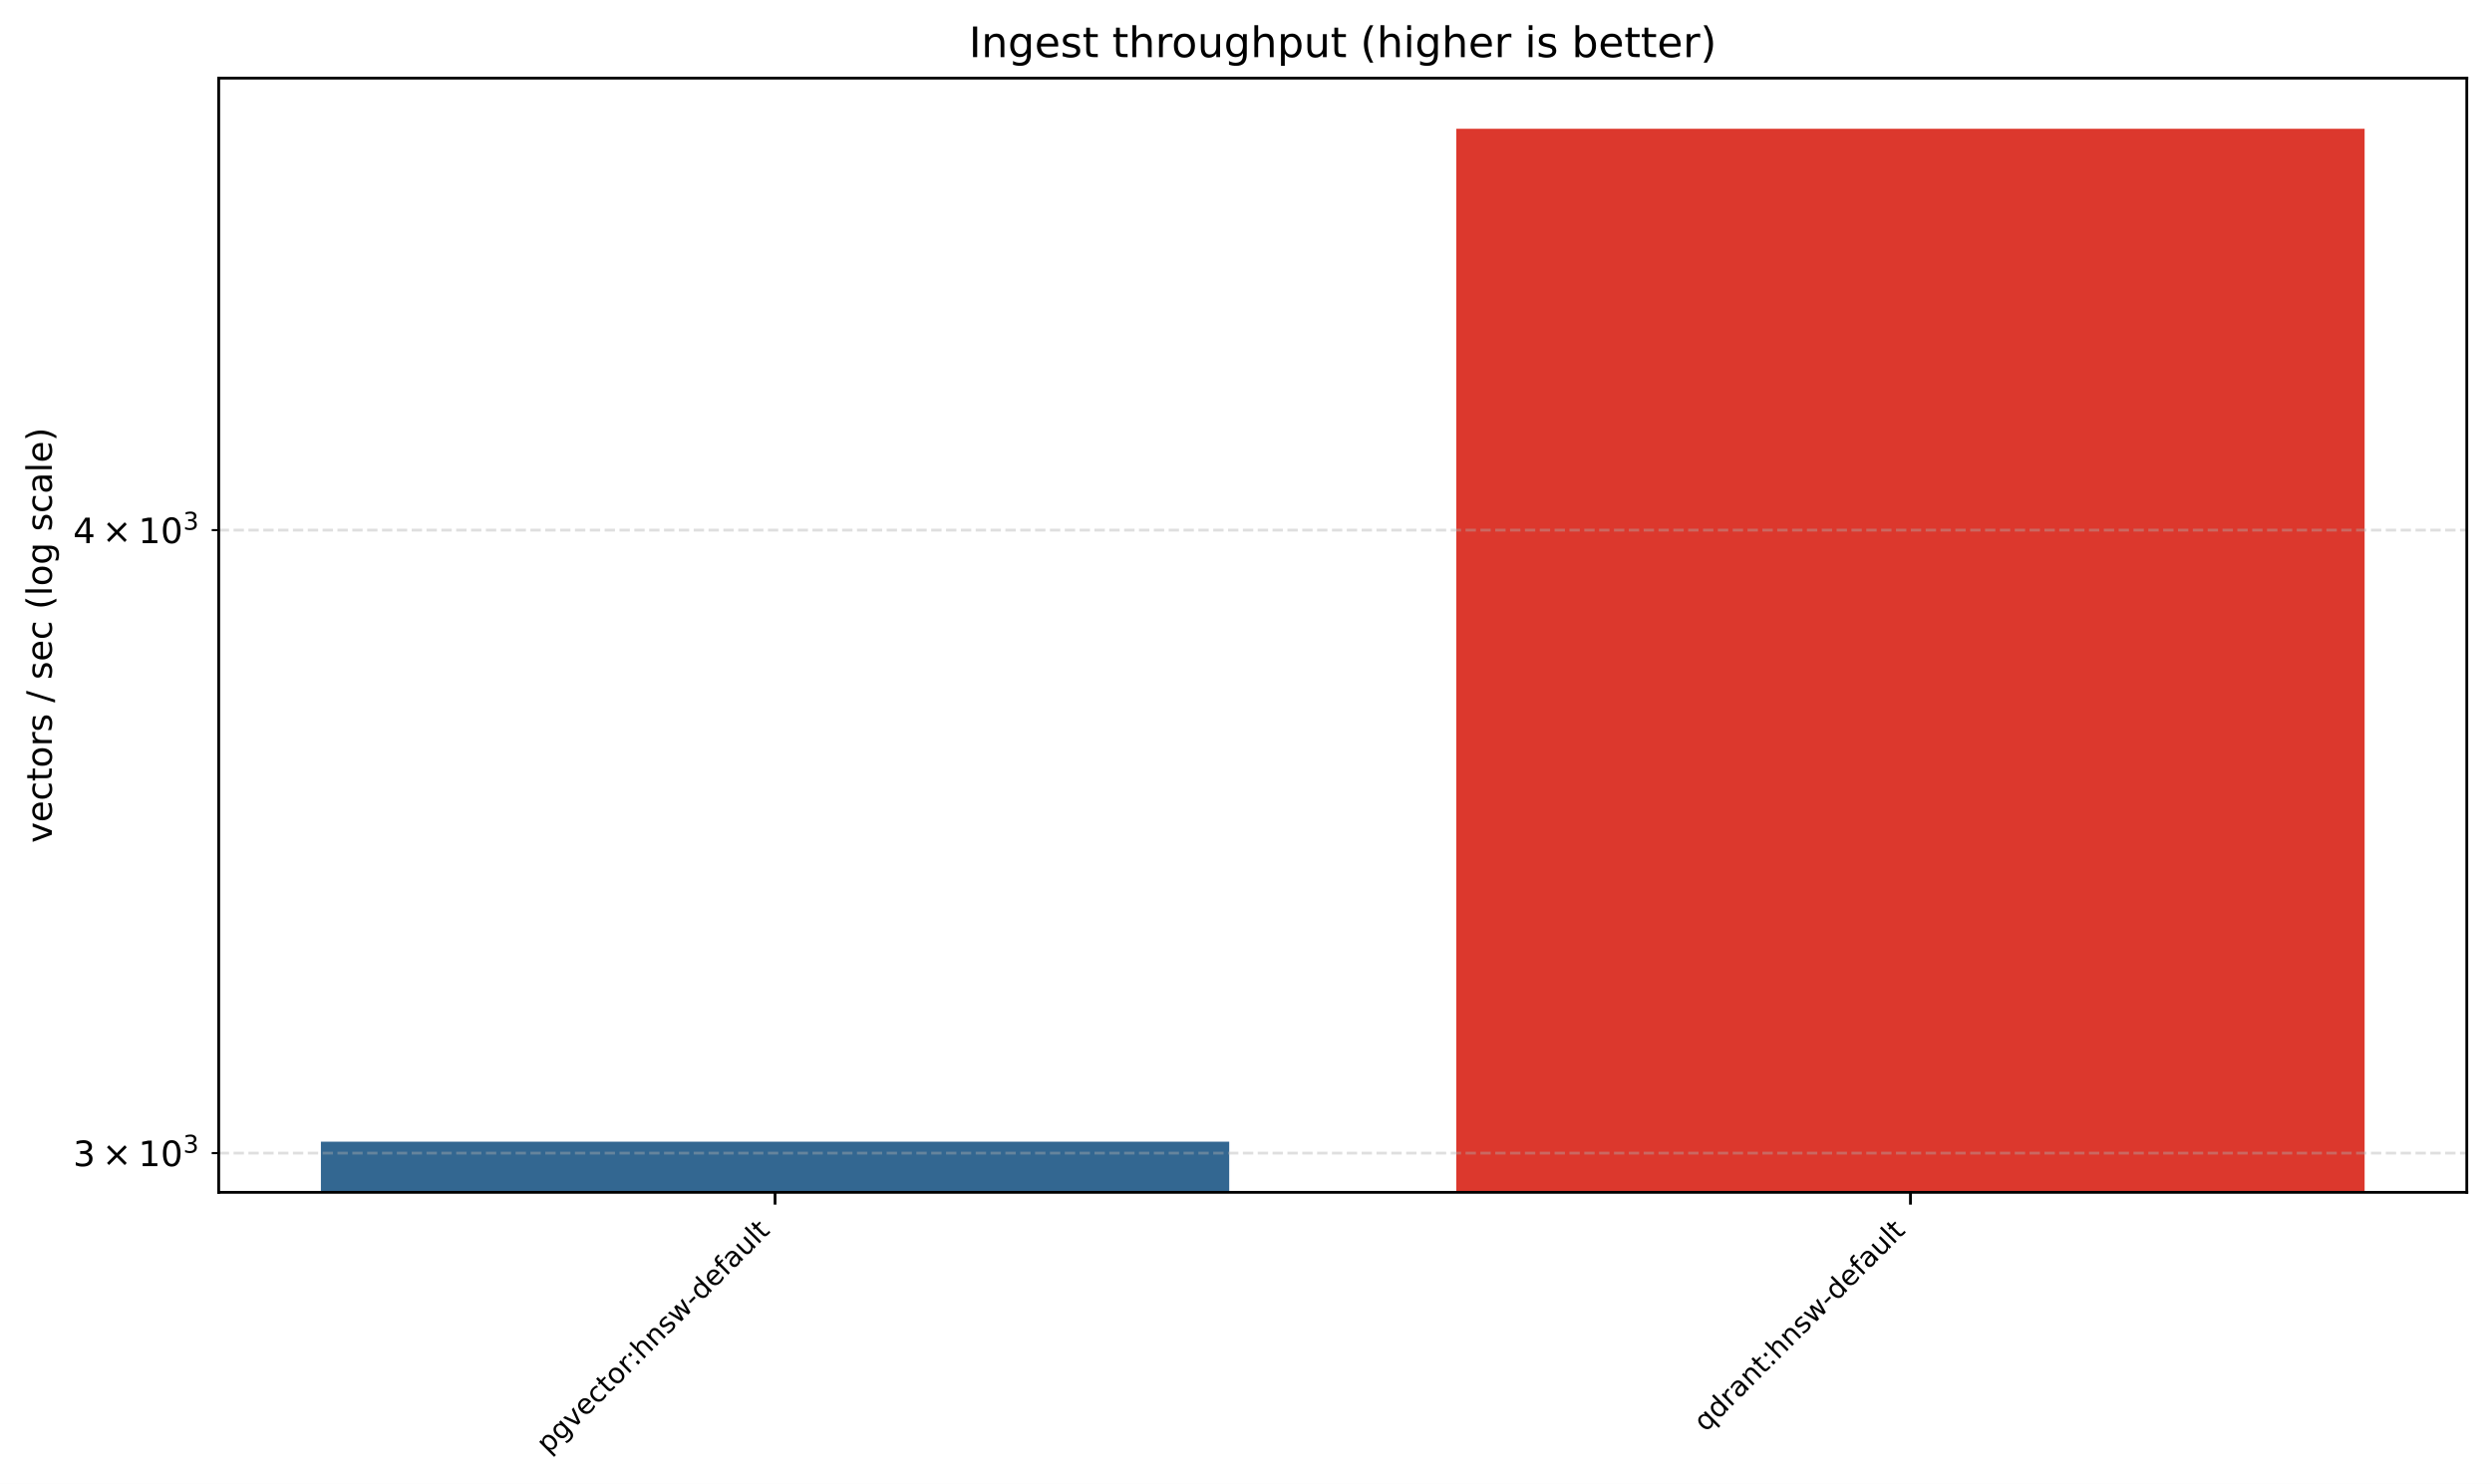
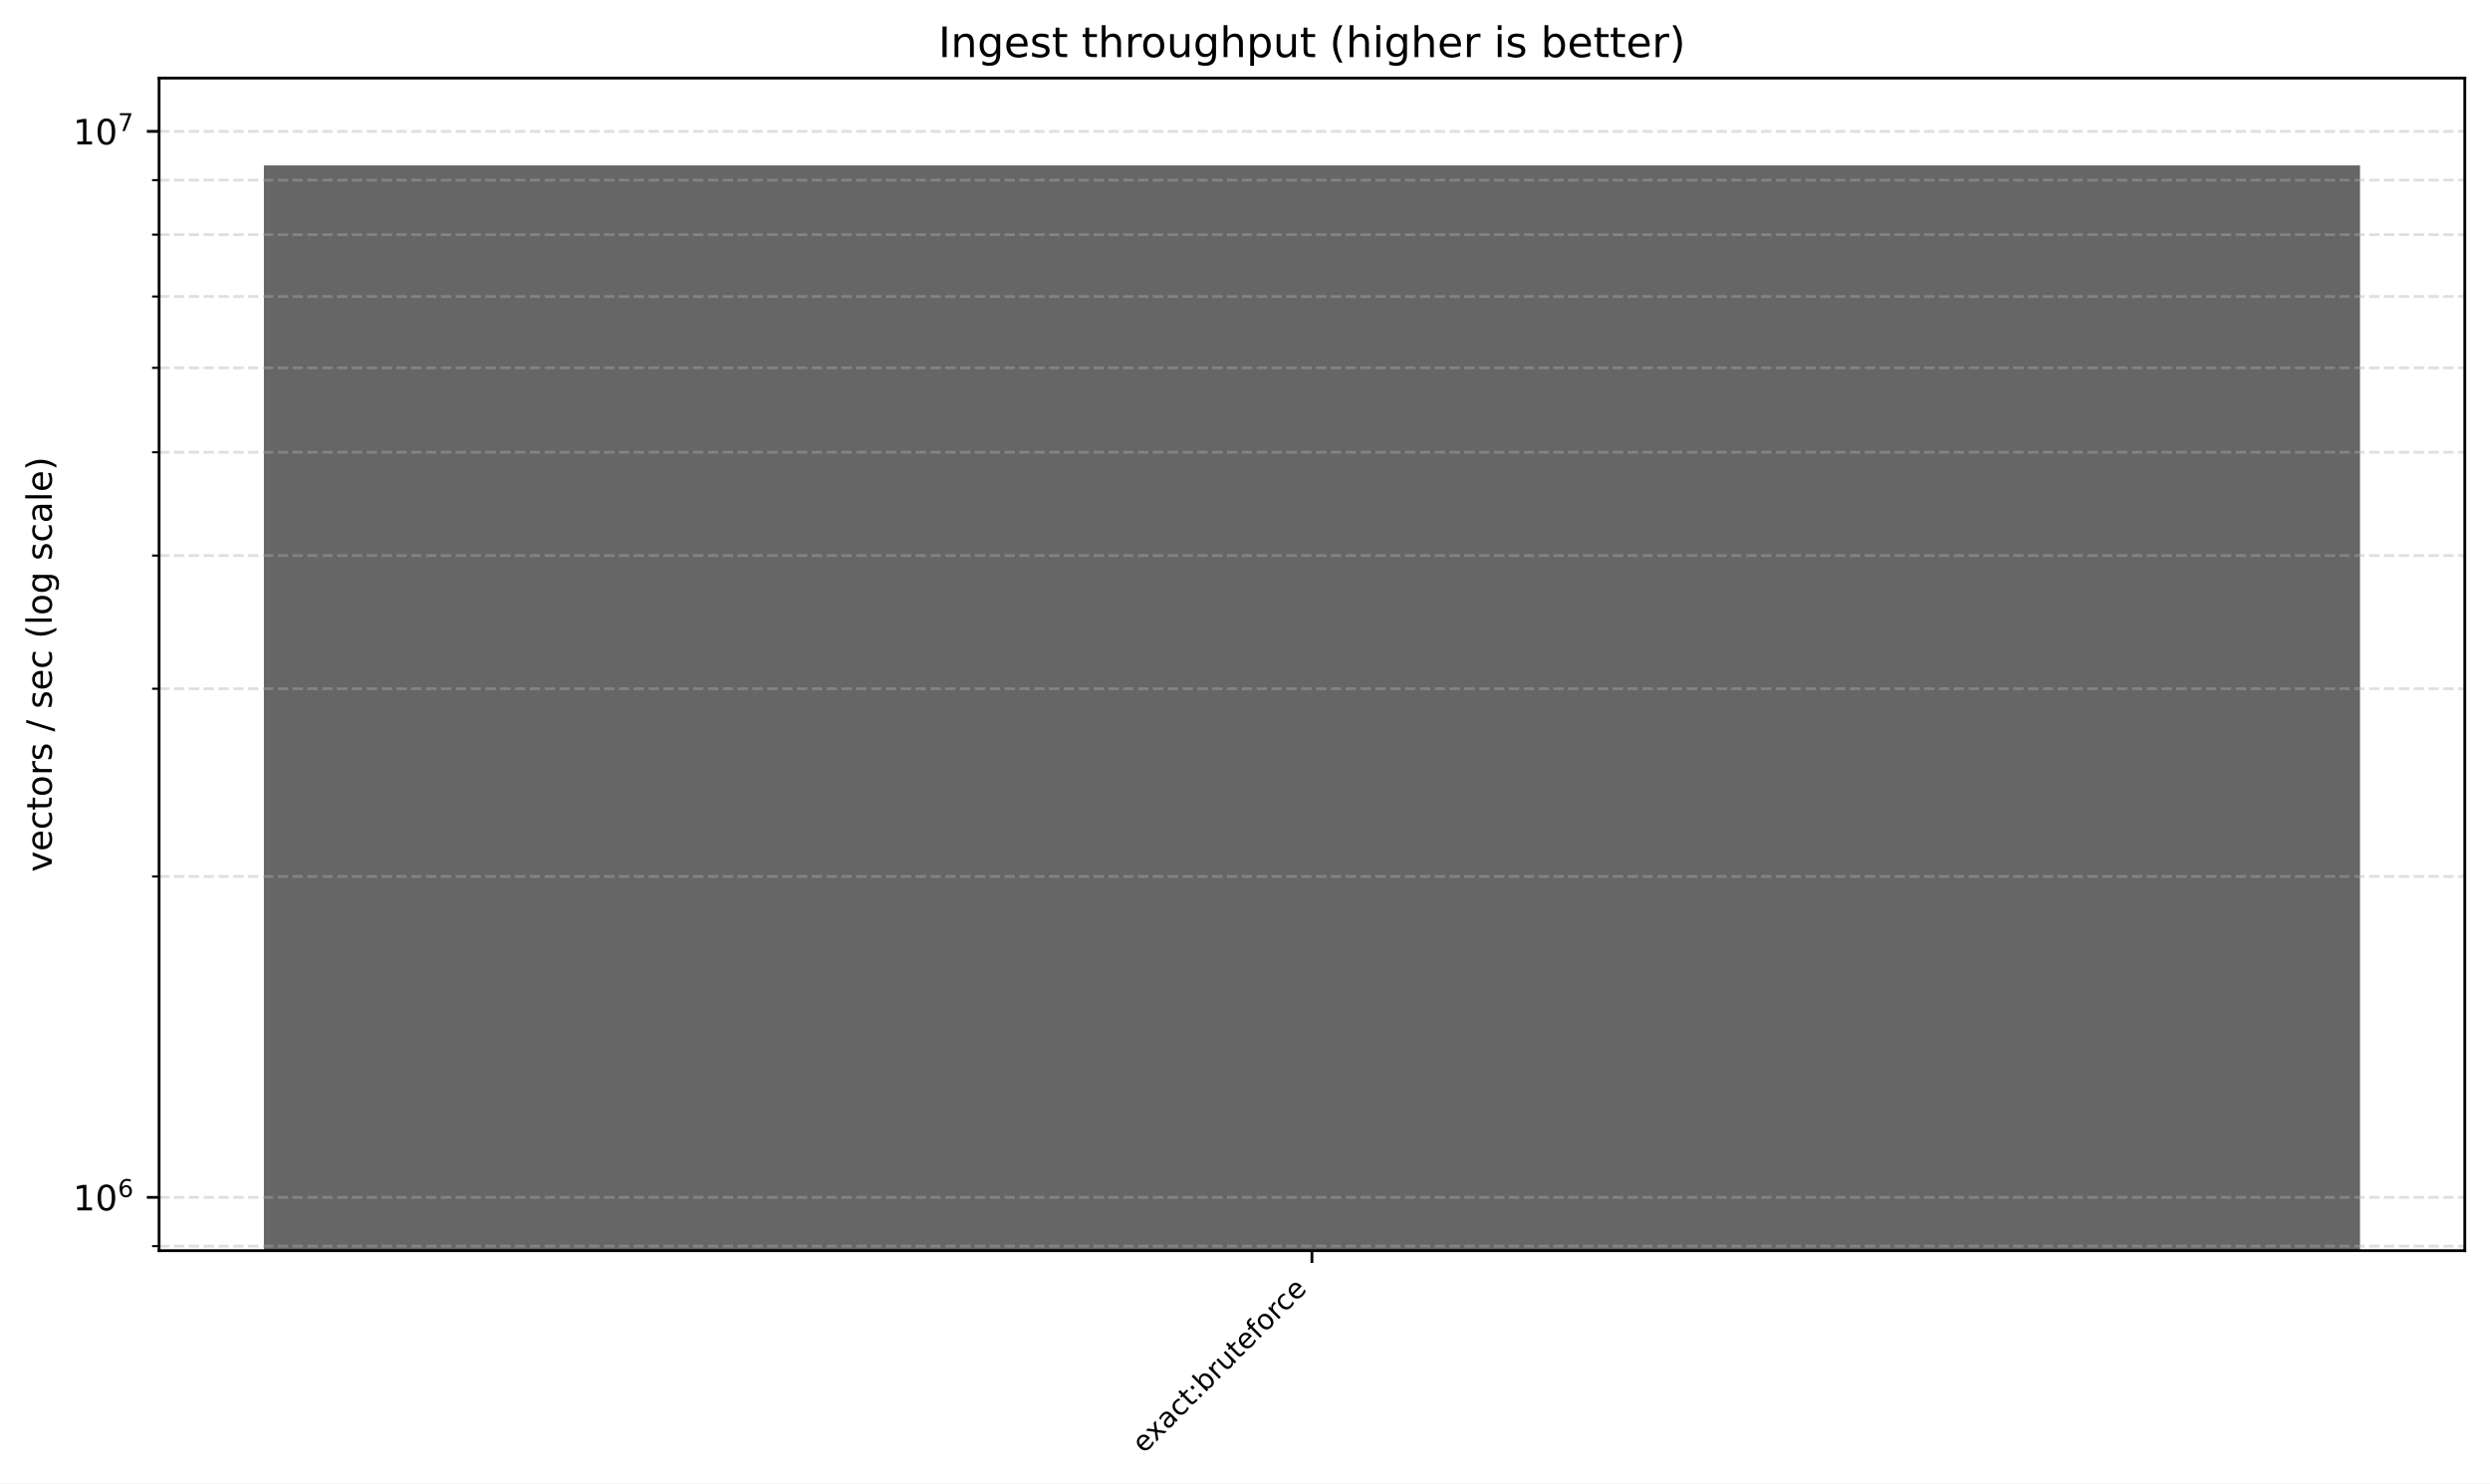
- <svg xmlns="http://www.w3.org/2000/svg" xmlns:xlink="http://www.w3.org/1999/xlink" width="711.856pt" height="423.949pt" viewBox="0 0 711.856 423.949" version="1.1">
+ <svg xmlns="http://www.w3.org/2000/svg" xmlns:xlink="http://www.w3.org/1999/xlink" width="711.785pt" height="424.064pt" viewBox="0 0 711.785 424.064" version="1.1">
  <defs>
    <style type="text/css">*{stroke-linejoin: round; stroke-linecap: butt}</style>
  </defs>
  <g id="figure_1">
    <g id="patch_1">
-       <path d="M 0 423.949  L 711.856 423.949  L 711.856 0  L 0 0  z " style="fill: #ffffff" />
+       <path d="M 0 424.064  L 711.785 424.064  L 711.785 0  L 0 0  z " style="fill: #ffffff" />
    </g>
    <g id="axes_1">
      <g id="patch_2">
-         <path d="M 62.478 340.653  L 704.656 340.653  L 704.656 22.318  L 62.478 22.318  z " style="fill: #ffffff" />
+         <path d="M 45.478 357.517  L 704.585 357.517  L 704.585 22.318  L 45.478 22.318  z " style="fill: #ffffff" />
      </g>
      <g id="patch_3">
-         <path d="M 91.668 1429911.006  L 351.134 1429911.006  L 351.134 326.183  L 91.668 326.183  z " clip-path="url(#pfe8e0d479a)" style="fill: #336791" />
-       </g>
-       <g id="patch_4">
-         <path d="M 416 1429911.006  L 675.466 1429911.006  L 675.466 36.788  L 416 36.788  z " clip-path="url(#pfe8e0d479a)" style="fill: #dc382d" />
+         <path d="M 75.438 306897.148  L 674.626 306897.148  L 674.626 47.272  L 75.438 47.272  z " clip-path="url(#p1f9e6b663b)" style="fill: #666666" />
      </g>
      <g id="matplotlib.axis_1">
        <g id="xtick_1">
          <g id="line2d_1">
            <defs>
-               <path id="m6f255d9682" d="M 0 0  L 0 3.5  " style="stroke: #000000; stroke-width: 0.8" />
+               <path id="m4fe184cf12" d="M 0 0  L 0 3.5  " style="stroke: #000000; stroke-width: 0.8" />
            </defs>
            <g>
-               <use xlink:href="#m6f255d9682" x="221.401" y="340.653" style="stroke: #000000; stroke-width: 0.8" />
+               <use xlink:href="#m4fe184cf12" x="375.032" y="357.517" style="stroke: #000000; stroke-width: 0.8" />
            </g>
          </g>
          <g id="text_1">
-             <g transform="translate(156.6035 415.5722) rotate(-45) scale(0.08 -0.08)">
+             <g transform="translate(326.983 415.688) rotate(-45) scale(0.08 -0.08)">
              <defs>
-                 <path id="DejaVuSans-70" d="M 1159 525  L 1159 -1331  L 581 -1331  L 581 3500  L 1159 3500  L 1159 2969  Q 1341 3281 1617 3432  Q 1894 3584 2278 3584  Q 2916 3584 3314 3078  Q 3713 2572 3713 1747  Q 3713 922 3314 415  Q 2916 -91 2278 -91  Q 1894 -91 1617 61  Q 1341 213 1159 525  z M 3116 1747  Q 3116 2381 2855 2742  Q 2594 3103 2138 3103  Q 1681 3103 1420 2742  Q 1159 2381 1159 1747  Q 1159 1113 1420 752  Q 1681 391 2138 391  Q 2594 391 2855 752  Q 3116 1113 3116 1747  z " transform="scale(0.015625)" />
-                 <path id="DejaVuSans-67" d="M 2906 1791  Q 2906 2416 2648 2759  Q 2391 3103 1925 3103  Q 1463 3103 1205 2759  Q 947 2416 947 1791  Q 947 1169 1205 825  Q 1463 481 1925 481  Q 2391 481 2648 825  Q 2906 1169 2906 1791  z M 3481 434  Q 3481 -459 3084 -895  Q 2688 -1331 1869 -1331  Q 1566 -1331 1297 -1286  Q 1028 -1241 775 -1147  L 775 -588  Q 1028 -725 1275 -790  Q 1522 -856 1778 -856  Q 2344 -856 2625 -561  Q 2906 -266 2906 331  L 2906 616  Q 2728 306 2450 153  Q 2172 0 1784 0  Q 1141 0 747 490  Q 353 981 353 1791  Q 353 2603 747 3093  Q 1141 3584 1784 3584  Q 2172 3584 2450 3431  Q 2728 3278 2906 2969  L 2906 3500  L 3481 3500  L 3481 434  z " transform="scale(0.015625)" />
-                 <path id="DejaVuSans-76" d="M 191 3500  L 800 3500  L 1894 563  L 2988 3500  L 3597 3500  L 2284 0  L 1503 0  L 191 3500  z " transform="scale(0.015625)" />
                <path id="DejaVuSans-65" d="M 3597 1894  L 3597 1613  L 953 1613  Q 991 1019 1311 708  Q 1631 397 2203 397  Q 2534 397 2845 478  Q 3156 559 3463 722  L 3463 178  Q 3153 47 2828 -22  Q 2503 -91 2169 -91  Q 1331 -91 842 396  Q 353 884 353 1716  Q 353 2575 817 3079  Q 1281 3584 2069 3584  Q 2775 3584 3186 3129  Q 3597 2675 3597 1894  z M 3022 2063  Q 3016 2534 2758 2815  Q 2500 3097 2075 3097  Q 1594 3097 1305 2825  Q 1016 2553 972 2059  L 3022 2063  z " transform="scale(0.015625)" />
+                 <path id="DejaVuSans-78" d="M 3513 3500  L 2247 1797  L 3578 0  L 2900 0  L 1881 1375  L 863 0  L 184 0  L 1544 1831  L 300 3500  L 978 3500  L 1906 2253  L 2834 3500  L 3513 3500  z " transform="scale(0.015625)" />
+                 <path id="DejaVuSans-61" d="M 2194 1759  Q 1497 1759 1228 1600  Q 959 1441 959 1056  Q 959 750 1161 570  Q 1363 391 1709 391  Q 2188 391 2477 730  Q 2766 1069 2766 1631  L 2766 1759  L 2194 1759  z M 3341 1997  L 3341 0  L 2766 0  L 2766 531  Q 2569 213 2275 61  Q 1981 -91 1556 -91  Q 1019 -91 701 211  Q 384 513 384 1019  Q 384 1609 779 1909  Q 1175 2209 1959 2209  L 2766 2209  L 2766 2266  Q 2766 2663 2505 2880  Q 2244 3097 1772 3097  Q 1472 3097 1187 3025  Q 903 2953 641 2809  L 641 3341  Q 956 3463 1253 3523  Q 1550 3584 1831 3584  Q 2591 3584 2966 3190  Q 3341 2797 3341 1997  z " transform="scale(0.015625)" />
                <path id="DejaVuSans-63" d="M 3122 3366  L 3122 2828  Q 2878 2963 2633 3030  Q 2388 3097 2138 3097  Q 1578 3097 1268 2742  Q 959 2388 959 1747  Q 959 1106 1268 751  Q 1578 397 2138 397  Q 2388 397 2633 464  Q 2878 531 3122 666  L 3122 134  Q 2881 22 2623 -34  Q 2366 -91 2075 -91  Q 1284 -91 818 406  Q 353 903 353 1747  Q 353 2603 823 3093  Q 1294 3584 2113 3584  Q 2378 3584 2631 3529  Q 2884 3475 3122 3366  z " transform="scale(0.015625)" />
                <path id="DejaVuSans-74" d="M 1172 4494  L 1172 3500  L 2356 3500  L 2356 3053  L 1172 3053  L 1172 1153  Q 1172 725 1289 603  Q 1406 481 1766 481  L 2356 481  L 2356 0  L 1766 0  Q 1100 0 847 248  Q 594 497 594 1153  L 594 3053  L 172 3053  L 172 3500  L 594 3500  L 594 4494  L 1172 4494  z " transform="scale(0.015625)" />
+                 <path id="DejaVuSans-3a" d="M 750 794  L 1409 794  L 1409 0  L 750 0  L 750 794  z M 750 3309  L 1409 3309  L 1409 2516  L 750 2516  L 750 3309  z " transform="scale(0.015625)" />
+                 <path id="DejaVuSans-62" d="M 3116 1747  Q 3116 2381 2855 2742  Q 2594 3103 2138 3103  Q 1681 3103 1420 2742  Q 1159 2381 1159 1747  Q 1159 1113 1420 752  Q 1681 391 2138 391  Q 2594 391 2855 752  Q 3116 1113 3116 1747  z M 1159 2969  Q 1341 3281 1617 3432  Q 1894 3584 2278 3584  Q 2916 3584 3314 3078  Q 3713 2572 3713 1747  Q 3713 922 3314 415  Q 2916 -91 2278 -91  Q 1894 -91 1617 61  Q 1341 213 1159 525  L 1159 0  L 581 0  L 581 4863  L 1159 4863  L 1159 2969  z " transform="scale(0.015625)" />
+                 <path id="DejaVuSans-72" d="M 2631 2963  Q 2534 3019 2420 3045  Q 2306 3072 2169 3072  Q 1681 3072 1420 2755  Q 1159 2438 1159 1844  L 1159 0  L 581 0  L 581 3500  L 1159 3500  L 1159 2956  Q 1341 3275 1631 3429  Q 1922 3584 2338 3584  Q 2397 3584 2469 3576  Q 2541 3569 2628 3553  L 2631 2963  z " transform="scale(0.015625)" />
+                 <path id="DejaVuSans-75" d="M 544 1381  L 544 3500  L 1119 3500  L 1119 1403  Q 1119 906 1312 657  Q 1506 409 1894 409  Q 2359 409 2629 706  Q 2900 1003 2900 1516  L 2900 3500  L 3475 3500  L 3475 0  L 2900 0  L 2900 538  Q 2691 219 2414 64  Q 2138 -91 1772 -91  Q 1169 -91 856 284  Q 544 659 544 1381  z M 1991 3584  L 1991 3584  z " transform="scale(0.015625)" />
+                 <path id="DejaVuSans-66" d="M 2375 4863  L 2375 4384  L 1825 4384  Q 1516 4384 1395 4259  Q 1275 4134 1275 3809  L 1275 3500  L 2222 3500  L 2222 3053  L 1275 3053  L 1275 0  L 697 0  L 697 3053  L 147 3053  L 147 3500  L 697 3500  L 697 3744  Q 697 4328 969 4595  Q 1241 4863 1831 4863  L 2375 4863  z " transform="scale(0.015625)" />
                <path id="DejaVuSans-6f" d="M 1959 3097  Q 1497 3097 1228 2736  Q 959 2375 959 1747  Q 959 1119 1226 758  Q 1494 397 1959 397  Q 2419 397 2687 759  Q 2956 1122 2956 1747  Q 2956 2369 2687 2733  Q 2419 3097 1959 3097  z M 1959 3584  Q 2709 3584 3137 3096  Q 3566 2609 3566 1747  Q 3566 888 3137 398  Q 2709 -91 1959 -91  Q 1206 -91 779 398  Q 353 888 353 1747  Q 353 2609 779 3096  Q 1206 3584 1959 3584  z " transform="scale(0.015625)" />
-                 <path id="DejaVuSans-72" d="M 2631 2963  Q 2534 3019 2420 3045  Q 2306 3072 2169 3072  Q 1681 3072 1420 2755  Q 1159 2438 1159 1844  L 1159 0  L 581 0  L 581 3500  L 1159 3500  L 1159 2956  Q 1341 3275 1631 3429  Q 1922 3584 2338 3584  Q 2397 3584 2469 3576  Q 2541 3569 2628 3553  L 2631 2963  z " transform="scale(0.015625)" />
-                 <path id="DejaVuSans-3a" d="M 750 794  L 1409 794  L 1409 0  L 750 0  L 750 794  z M 750 3309  L 1409 3309  L 1409 2516  L 750 2516  L 750 3309  z " transform="scale(0.015625)" />
-                 <path id="DejaVuSans-68" d="M 3513 2113  L 3513 0  L 2938 0  L 2938 2094  Q 2938 2591 2744 2837  Q 2550 3084 2163 3084  Q 1697 3084 1428 2787  Q 1159 2491 1159 1978  L 1159 0  L 581 0  L 581 4863  L 1159 4863  L 1159 2956  Q 1366 3272 1645 3428  Q 1925 3584 2291 3584  Q 2894 3584 3203 3211  Q 3513 2838 3513 2113  z " transform="scale(0.015625)" />
-                 <path id="DejaVuSans-6e" d="M 3513 2113  L 3513 0  L 2938 0  L 2938 2094  Q 2938 2591 2744 2837  Q 2550 3084 2163 3084  Q 1697 3084 1428 2787  Q 1159 2491 1159 1978  L 1159 0  L 581 0  L 581 3500  L 1159 3500  L 1159 2956  Q 1366 3272 1645 3428  Q 1925 3584 2291 3584  Q 2894 3584 3203 3211  Q 3513 2838 3513 2113  z " transform="scale(0.015625)" />
-                 <path id="DejaVuSans-73" d="M 2834 3397  L 2834 2853  Q 2591 2978 2328 3040  Q 2066 3103 1784 3103  Q 1356 3103 1142 2972  Q 928 2841 928 2578  Q 928 2378 1081 2264  Q 1234 2150 1697 2047  L 1894 2003  Q 2506 1872 2764 1633  Q 3022 1394 3022 966  Q 3022 478 2636 193  Q 2250 -91 1575 -91  Q 1294 -91 989 -36  Q 684 19 347 128  L 347 722  Q 666 556 975 473  Q 1284 391 1588 391  Q 1994 391 2212 530  Q 2431 669 2431 922  Q 2431 1156 2273 1281  Q 2116 1406 1581 1522  L 1381 1569  Q 847 1681 609 1914  Q 372 2147 372 2553  Q 372 3047 722 3315  Q 1072 3584 1716 3584  Q 2034 3584 2315 3537  Q 2597 3491 2834 3397  z " transform="scale(0.015625)" />
-                 <path id="DejaVuSans-77" d="M 269 3500  L 844 3500  L 1563 769  L 2278 3500  L 2956 3500  L 3675 769  L 4391 3500  L 4966 3500  L 4050 0  L 3372 0  L 2619 2869  L 1863 0  L 1184 0  L 269 3500  z " transform="scale(0.015625)" />
-                 <path id="DejaVuSans-2d" d="M 313 2009  L 1997 2009  L 1997 1497  L 313 1497  L 313 2009  z " transform="scale(0.015625)" />
-                 <path id="DejaVuSans-64" d="M 2906 2969  L 2906 4863  L 3481 4863  L 3481 0  L 2906 0  L 2906 525  Q 2725 213 2448 61  Q 2172 -91 1784 -91  Q 1150 -91 751 415  Q 353 922 353 1747  Q 353 2572 751 3078  Q 1150 3584 1784 3584  Q 2172 3584 2448 3432  Q 2725 3281 2906 2969  z M 947 1747  Q 947 1113 1208 752  Q 1469 391 1925 391  Q 2381 391 2643 752  Q 2906 1113 2906 1747  Q 2906 2381 2643 2742  Q 2381 3103 1925 3103  Q 1469 3103 1208 2742  Q 947 2381 947 1747  z " transform="scale(0.015625)" />
-                 <path id="DejaVuSans-66" d="M 2375 4863  L 2375 4384  L 1825 4384  Q 1516 4384 1395 4259  Q 1275 4134 1275 3809  L 1275 3500  L 2222 3500  L 2222 3053  L 1275 3053  L 1275 0  L 697 0  L 697 3053  L 147 3053  L 147 3500  L 697 3500  L 697 3744  Q 697 4328 969 4595  Q 1241 4863 1831 4863  L 2375 4863  z " transform="scale(0.015625)" />
-                 <path id="DejaVuSans-61" d="M 2194 1759  Q 1497 1759 1228 1600  Q 959 1441 959 1056  Q 959 750 1161 570  Q 1363 391 1709 391  Q 2188 391 2477 730  Q 2766 1069 2766 1631  L 2766 1759  L 2194 1759  z M 3341 1997  L 3341 0  L 2766 0  L 2766 531  Q 2569 213 2275 61  Q 1981 -91 1556 -91  Q 1019 -91 701 211  Q 384 513 384 1019  Q 384 1609 779 1909  Q 1175 2209 1959 2209  L 2766 2209  L 2766 2266  Q 2766 2663 2505 2880  Q 2244 3097 1772 3097  Q 1472 3097 1187 3025  Q 903 2953 641 2809  L 641 3341  Q 956 3463 1253 3523  Q 1550 3584 1831 3584  Q 2591 3584 2966 3190  Q 3341 2797 3341 1997  z " transform="scale(0.015625)" />
-                 <path id="DejaVuSans-75" d="M 544 1381  L 544 3500  L 1119 3500  L 1119 1403  Q 1119 906 1312 657  Q 1506 409 1894 409  Q 2359 409 2629 706  Q 2900 1003 2900 1516  L 2900 3500  L 3475 3500  L 3475 0  L 2900 0  L 2900 538  Q 2691 219 2414 64  Q 2138 -91 1772 -91  Q 1169 -91 856 284  Q 544 659 544 1381  z M 1991 3584  L 1991 3584  z " transform="scale(0.015625)" />
-                 <path id="DejaVuSans-6c" d="M 603 4863  L 1178 4863  L 1178 0  L 603 0  L 603 4863  z " transform="scale(0.015625)" />
              </defs>
-               <use xlink:href="#DejaVuSans-70" />
-               <use xlink:href="#DejaVuSans-67" transform="translate(63.47656 0)" />
-               <use xlink:href="#DejaVuSans-76" transform="translate(126.9531 0)" />
-               <use xlink:href="#DejaVuSans-65" transform="translate(186.1328 0)" />
-               <use xlink:href="#DejaVuSans-63" transform="translate(247.6562 0)" />
-               <use xlink:href="#DejaVuSans-74" transform="translate(302.6367 0)" />
-               <use xlink:href="#DejaVuSans-6f" transform="translate(341.8457 0)" />
-               <use xlink:href="#DejaVuSans-72" transform="translate(403.0273 0)" />
-               <use xlink:href="#DejaVuSans-3a" transform="translate(442.3906 0)" />
-               <use xlink:href="#DejaVuSans-68" transform="translate(476.082 0)" />
-               <use xlink:href="#DejaVuSans-6e" transform="translate(539.4609 0)" />
-               <use xlink:href="#DejaVuSans-73" transform="translate(602.8398 0)" />
-               <use xlink:href="#DejaVuSans-77" transform="translate(654.9395 0)" />
-               <use xlink:href="#DejaVuSans-2d" transform="translate(736.7266 0)" />
-               <use xlink:href="#DejaVuSans-64" transform="translate(772.8105 0)" />
-               <use xlink:href="#DejaVuSans-65" transform="translate(836.2871 0)" />
-               <use xlink:href="#DejaVuSans-66" transform="translate(897.8105 0)" />
-               <use xlink:href="#DejaVuSans-61" transform="translate(933.0156 0)" />
-               <use xlink:href="#DejaVuSans-75" transform="translate(994.2949 0)" />
-               <use xlink:href="#DejaVuSans-6c" transform="translate(1057.674 0)" />
-               <use xlink:href="#DejaVuSans-74" transform="translate(1085.457 0)" />
-             </g>
-           </g>
-         </g>
-         <g id="xtick_2">
-           <g id="line2d_2">
-             <g>
-               <use xlink:href="#m6f255d9682" x="545.733" y="340.653" style="stroke: #000000; stroke-width: 0.8" />
-             </g>
-           </g>
-           <g id="text_2">
-             <g transform="translate(487.1859 409.3222) rotate(-45) scale(0.08 -0.08)">
-               <defs>
-                 <path id="DejaVuSans-71" d="M 947 1747  Q 947 1113 1208 752  Q 1469 391 1925 391  Q 2381 391 2643 752  Q 2906 1113 2906 1747  Q 2906 2381 2643 2742  Q 2381 3103 1925 3103  Q 1469 3103 1208 2742  Q 947 2381 947 1747  z M 2906 525  Q 2725 213 2448 61  Q 2172 -91 1784 -91  Q 1150 -91 751 415  Q 353 922 353 1747  Q 353 2572 751 3078  Q 1150 3584 1784 3584  Q 2172 3584 2448 3432  Q 2725 3281 2906 2969  L 2906 3500  L 3481 3500  L 3481 -1331  L 2906 -1331  L 2906 525  z " transform="scale(0.015625)" />
-               </defs>
-               <use xlink:href="#DejaVuSans-71" />
-               <use xlink:href="#DejaVuSans-64" transform="translate(63.47656 0)" />
-               <use xlink:href="#DejaVuSans-72" transform="translate(126.9531 0)" />
-               <use xlink:href="#DejaVuSans-61" transform="translate(168.0664 0)" />
-               <use xlink:href="#DejaVuSans-6e" transform="translate(229.3457 0)" />
-               <use xlink:href="#DejaVuSans-74" transform="translate(292.7246 0)" />
-               <use xlink:href="#DejaVuSans-3a" transform="translate(331.9336 0)" />
-               <use xlink:href="#DejaVuSans-68" transform="translate(365.625 0)" />
-               <use xlink:href="#DejaVuSans-6e" transform="translate(429.0039 0)" />
-               <use xlink:href="#DejaVuSans-73" transform="translate(492.3828 0)" />
-               <use xlink:href="#DejaVuSans-77" transform="translate(544.4824 0)" />
-               <use xlink:href="#DejaVuSans-2d" transform="translate(626.2695 0)" />
-               <use xlink:href="#DejaVuSans-64" transform="translate(662.3535 0)" />
-               <use xlink:href="#DejaVuSans-65" transform="translate(725.8301 0)" />
-               <use xlink:href="#DejaVuSans-66" transform="translate(787.3535 0)" />
-               <use xlink:href="#DejaVuSans-61" transform="translate(822.5586 0)" />
-               <use xlink:href="#DejaVuSans-75" transform="translate(883.8379 0)" />
-               <use xlink:href="#DejaVuSans-6c" transform="translate(947.2168 0)" />
-               <use xlink:href="#DejaVuSans-74" transform="translate(975 0)" />
+               <use xlink:href="#DejaVuSans-65" />
+               <use xlink:href="#DejaVuSans-78" transform="translate(59.77344 0)" />
+               <use xlink:href="#DejaVuSans-61" transform="translate(118.9531 0)" />
+               <use xlink:href="#DejaVuSans-63" transform="translate(180.2324 0)" />
+               <use xlink:href="#DejaVuSans-74" transform="translate(235.2129 0)" />
+               <use xlink:href="#DejaVuSans-3a" transform="translate(274.4219 0)" />
+               <use xlink:href="#DejaVuSans-62" transform="translate(308.1133 0)" />
+               <use xlink:href="#DejaVuSans-72" transform="translate(371.5898 0)" />
+               <use xlink:href="#DejaVuSans-75" transform="translate(412.7031 0)" />
+               <use xlink:href="#DejaVuSans-74" transform="translate(476.082 0)" />
+               <use xlink:href="#DejaVuSans-65" transform="translate(515.291 0)" />
+               <use xlink:href="#DejaVuSans-66" transform="translate(576.8145 0)" />
+               <use xlink:href="#DejaVuSans-6f" transform="translate(612.0195 0)" />
+               <use xlink:href="#DejaVuSans-72" transform="translate(673.2012 0)" />
+               <use xlink:href="#DejaVuSans-63" transform="translate(712.0645 0)" />
+               <use xlink:href="#DejaVuSans-65" transform="translate(767.0449 0)" />
            </g>
          </g>
        </g>
      </g>
      <g id="matplotlib.axis_2">
        <g id="ytick_1">
+           <g id="line2d_2">
+             <path d="M 45.478 342.281  L 704.585 342.281  " clip-path="url(#p1f9e6b663b)" style="fill: none; stroke-dasharray: 2.96,1.28; stroke-dashoffset: 0; stroke: #b0b0b0; stroke-opacity: 0.4; stroke-width: 0.8" />
+           </g>
          <g id="line2d_3">
-             <path d="M 62.478 329.445  L 704.656 329.445  " clip-path="url(#pfe8e0d479a)" style="fill: none; stroke-dasharray: 2.96,1.28; stroke-dashoffset: 0; stroke: #b0b0b0; stroke-opacity: 0.4; stroke-width: 0.8" />
-           </g>
-           <g id="line2d_4">
            <defs>
-               <path id="m03c75f7ad1" d="M 0 0  L -2 0  " style="stroke: #000000; stroke-width: 0.6" />
+               <path id="m2392c73d3c" d="M 0 0  L -3.5 0  " style="stroke: #000000; stroke-width: 0.8" />
            </defs>
            <g>
-               <use xlink:href="#m03c75f7ad1" x="62.478" y="329.445" style="stroke: #000000; stroke-width: 0.6" />
-             </g>
-           </g>
-           <g id="text_3">
-             <g transform="translate(20.87813 333.2443) scale(0.1 -0.1)">
+               <use xlink:href="#m2392c73d3c" x="45.478" y="342.281" style="stroke: #000000; stroke-width: 0.8" />
+             </g>
+           </g>
+           <g id="text_2">
+             <g transform="translate(20.87813 346.0802) scale(0.1 -0.1)">
              <defs>
-                 <path id="DejaVuSans-33" d="M 2597 2516  Q 3050 2419 3304 2112  Q 3559 1806 3559 1356  Q 3559 666 3084 287  Q 2609 -91 1734 -91  Q 1441 -91 1130 -33  Q 819 25 488 141  L 488 750  Q 750 597 1062 519  Q 1375 441 1716 441  Q 2309 441 2620 675  Q 2931 909 2931 1356  Q 2931 1769 2642 2001  Q 2353 2234 1838 2234  L 1294 2234  L 1294 2753  L 1863 2753  Q 2328 2753 2575 2939  Q 2822 3125 2822 3475  Q 2822 3834 2567 4026  Q 2313 4219 1838 4219  Q 1578 4219 1281 4162  Q 984 4106 628 3988  L 628 4550  Q 988 4650 1302 4700  Q 1616 4750 1894 4750  Q 2613 4750 3031 4423  Q 3450 4097 3450 3541  Q 3450 3153 3228 2886  Q 3006 2619 2597 2516  z " transform="scale(0.015625)" />
-                 <path id="DejaVuSans-d7" d="M 4488 3438  L 3059 2003  L 4488 575  L 4116 197  L 2681 1631  L 1247 197  L 878 575  L 2303 2003  L 878 3438  L 1247 3816  L 2681 2381  L 4116 3816  L 4488 3438  z " transform="scale(0.015625)" />
                <path id="DejaVuSans-31" d="M 794 531  L 1825 531  L 1825 4091  L 703 3866  L 703 4441  L 1819 4666  L 2450 4666  L 2450 531  L 3481 531  L 3481 0  L 794 0  L 794 531  z " transform="scale(0.015625)" />
                <path id="DejaVuSans-30" d="M 2034 4250  Q 1547 4250 1301 3770  Q 1056 3291 1056 2328  Q 1056 1369 1301 889  Q 1547 409 2034 409  Q 2525 409 2770 889  Q 3016 1369 3016 2328  Q 3016 3291 2770 3770  Q 2525 4250 2034 4250  z M 2034 4750  Q 2819 4750 3233 4129  Q 3647 3509 3647 2328  Q 3647 1150 3233 529  Q 2819 -91 2034 -91  Q 1250 -91 836 529  Q 422 1150 422 2328  Q 422 3509 836 4129  Q 1250 4750 2034 4750  z " transform="scale(0.015625)" />
+                 <path id="DejaVuSans-36" d="M 2113 2584  Q 1688 2584 1439 2293  Q 1191 2003 1191 1497  Q 1191 994 1439 701  Q 1688 409 2113 409  Q 2538 409 2786 701  Q 3034 994 3034 1497  Q 3034 2003 2786 2293  Q 2538 2584 2113 2584  z M 3366 4563  L 3366 3988  Q 3128 4100 2886 4159  Q 2644 4219 2406 4219  Q 1781 4219 1451 3797  Q 1122 3375 1075 2522  Q 1259 2794 1537 2939  Q 1816 3084 2150 3084  Q 2853 3084 3261 2657  Q 3669 2231 3669 1497  Q 3669 778 3244 343  Q 2819 -91 2113 -91  Q 1303 -91 875 529  Q 447 1150 447 2328  Q 447 3434 972 4092  Q 1497 4750 2381 4750  Q 2619 4750 2861 4703  Q 3103 4656 3366 4563  z " transform="scale(0.015625)" />
              </defs>
-               <use xlink:href="#DejaVuSans-33" transform="translate(0 0.765625)" />
-               <use xlink:href="#DejaVuSans-d7" transform="translate(83.10547 0.765625)" />
-               <use xlink:href="#DejaVuSans-31" transform="translate(186.377 0.765625)" />
-               <use xlink:href="#DejaVuSans-30" transform="translate(250 0.765625)" />
-               <use xlink:href="#DejaVuSans-33" transform="translate(314.5801 39.04688) scale(0.7)" />
+               <use xlink:href="#DejaVuSans-31" transform="translate(0 0.765625)" />
+               <use xlink:href="#DejaVuSans-30" transform="translate(63.62305 0.765625)" />
+               <use xlink:href="#DejaVuSans-36" transform="translate(128.2031 39.04688) scale(0.7)" />
            </g>
          </g>
        </g>
        <g id="ytick_2">
+           <g id="line2d_4">
+             <path d="M 45.478 37.554  L 704.585 37.554  " clip-path="url(#p1f9e6b663b)" style="fill: none; stroke-dasharray: 2.96,1.28; stroke-dashoffset: 0; stroke: #b0b0b0; stroke-opacity: 0.4; stroke-width: 0.8" />
+           </g>
          <g id="line2d_5">
-             <path d="M 62.478 151.454  L 704.656 151.454  " clip-path="url(#pfe8e0d479a)" style="fill: none; stroke-dasharray: 2.96,1.28; stroke-dashoffset: 0; stroke: #b0b0b0; stroke-opacity: 0.4; stroke-width: 0.8" />
-           </g>
+             <g>
+               <use xlink:href="#m2392c73d3c" x="45.478" y="37.554" style="stroke: #000000; stroke-width: 0.8" />
+             </g>
+           </g>
+           <g id="text_3">
+             <g transform="translate(20.87813 41.35367) scale(0.1 -0.1)">
+               <defs>
+                 <path id="DejaVuSans-37" d="M 525 4666  L 3525 4666  L 3525 4397  L 1831 0  L 1172 0  L 2766 4134  L 525 4134  L 525 4666  z " transform="scale(0.015625)" />
+               </defs>
+               <use xlink:href="#DejaVuSans-31" transform="translate(0 0.684375)" />
+               <use xlink:href="#DejaVuSans-30" transform="translate(63.62305 0.684375)" />
+               <use xlink:href="#DejaVuSans-37" transform="translate(128.2031 38.96563) scale(0.7)" />
+             </g>
+           </g>
+         </g>
+         <g id="ytick_3">
          <g id="line2d_6">
-             <g>
-               <use xlink:href="#m03c75f7ad1" x="62.478" y="151.454" style="stroke: #000000; stroke-width: 0.6" />
-             </g>
-           </g>
-           <g id="text_4">
-             <g transform="translate(20.87813 155.2531) scale(0.1 -0.1)">
-               <defs>
-                 <path id="DejaVuSans-34" d="M 2419 4116  L 825 1625  L 2419 1625  L 2419 4116  z M 2253 4666  L 3047 4666  L 3047 1625  L 3713 1625  L 3713 1100  L 3047 1100  L 3047 0  L 2419 0  L 2419 1100  L 313 1100  L 313 1709  L 2253 4666  z " transform="scale(0.015625)" />
-               </defs>
-               <use xlink:href="#DejaVuSans-34" transform="translate(0 0.765625)" />
-               <use xlink:href="#DejaVuSans-d7" transform="translate(83.10547 0.765625)" />
-               <use xlink:href="#DejaVuSans-31" transform="translate(186.377 0.765625)" />
-               <use xlink:href="#DejaVuSans-30" transform="translate(250 0.765625)" />
-               <use xlink:href="#DejaVuSans-33" transform="translate(314.5801 39.04688) scale(0.7)" />
-             </g>
-           </g>
-         </g>
-         <g id="text_5">
-           <g transform="translate(14.79844 240.8292) rotate(-90) scale(0.1 -0.1)">
+             <path d="M 45.478 356.224  L 704.585 356.224  " clip-path="url(#p1f9e6b663b)" style="fill: none; stroke-dasharray: 2.96,1.28; stroke-dashoffset: 0; stroke: #b0b0b0; stroke-opacity: 0.4; stroke-width: 0.8" />
+           </g>
+           <g id="line2d_7">
            <defs>
+               <path id="m113cc89680" d="M 0 0  L -2 0  " style="stroke: #000000; stroke-width: 0.6" />
+             </defs>
+             <g>
+               <use xlink:href="#m113cc89680" x="45.478" y="356.224" style="stroke: #000000; stroke-width: 0.6" />
+             </g>
+           </g>
+         </g>
+         <g id="ytick_4">
+           <g id="line2d_8">
+             <path d="M 45.478 250.549  L 704.585 250.549  " clip-path="url(#p1f9e6b663b)" style="fill: none; stroke-dasharray: 2.96,1.28; stroke-dashoffset: 0; stroke: #b0b0b0; stroke-opacity: 0.4; stroke-width: 0.8" />
+           </g>
+           <g id="line2d_9">
+             <g>
+               <use xlink:href="#m113cc89680" x="45.478" y="250.549" style="stroke: #000000; stroke-width: 0.6" />
+             </g>
+           </g>
+         </g>
+         <g id="ytick_5">
+           <g id="line2d_10">
+             <path d="M 45.478 196.889  L 704.585 196.889  " clip-path="url(#p1f9e6b663b)" style="fill: none; stroke-dasharray: 2.96,1.28; stroke-dashoffset: 0; stroke: #b0b0b0; stroke-opacity: 0.4; stroke-width: 0.8" />
+           </g>
+           <g id="line2d_11">
+             <g>
+               <use xlink:href="#m113cc89680" x="45.478" y="196.889" style="stroke: #000000; stroke-width: 0.6" />
+             </g>
+           </g>
+         </g>
+         <g id="ytick_6">
+           <g id="line2d_12">
+             <path d="M 45.478 158.817  L 704.585 158.817  " clip-path="url(#p1f9e6b663b)" style="fill: none; stroke-dasharray: 2.96,1.28; stroke-dashoffset: 0; stroke: #b0b0b0; stroke-opacity: 0.4; stroke-width: 0.8" />
+           </g>
+           <g id="line2d_13">
+             <g>
+               <use xlink:href="#m113cc89680" x="45.478" y="158.817" style="stroke: #000000; stroke-width: 0.6" />
+             </g>
+           </g>
+         </g>
+         <g id="ytick_7">
+           <g id="line2d_14">
+             <path d="M 45.478 129.286  L 704.585 129.286  " clip-path="url(#p1f9e6b663b)" style="fill: none; stroke-dasharray: 2.96,1.28; stroke-dashoffset: 0; stroke: #b0b0b0; stroke-opacity: 0.4; stroke-width: 0.8" />
+           </g>
+           <g id="line2d_15">
+             <g>
+               <use xlink:href="#m113cc89680" x="45.478" y="129.286" style="stroke: #000000; stroke-width: 0.6" />
+             </g>
+           </g>
+         </g>
+         <g id="ytick_8">
+           <g id="line2d_16">
+             <path d="M 45.478 105.158  L 704.585 105.158  " clip-path="url(#p1f9e6b663b)" style="fill: none; stroke-dasharray: 2.96,1.28; stroke-dashoffset: 0; stroke: #b0b0b0; stroke-opacity: 0.4; stroke-width: 0.8" />
+           </g>
+           <g id="line2d_17">
+             <g>
+               <use xlink:href="#m113cc89680" x="45.478" y="105.158" style="stroke: #000000; stroke-width: 0.6" />
+             </g>
+           </g>
+         </g>
+         <g id="ytick_9">
+           <g id="line2d_18">
+             <path d="M 45.478 84.757  L 704.585 84.757  " clip-path="url(#p1f9e6b663b)" style="fill: none; stroke-dasharray: 2.96,1.28; stroke-dashoffset: 0; stroke: #b0b0b0; stroke-opacity: 0.4; stroke-width: 0.8" />
+           </g>
+           <g id="line2d_19">
+             <g>
+               <use xlink:href="#m113cc89680" x="45.478" y="84.757" style="stroke: #000000; stroke-width: 0.6" />
+             </g>
+           </g>
+         </g>
+         <g id="ytick_10">
+           <g id="line2d_20">
+             <path d="M 45.478 67.085  L 704.585 67.085  " clip-path="url(#p1f9e6b663b)" style="fill: none; stroke-dasharray: 2.96,1.28; stroke-dashoffset: 0; stroke: #b0b0b0; stroke-opacity: 0.4; stroke-width: 0.8" />
+           </g>
+           <g id="line2d_21">
+             <g>
+               <use xlink:href="#m113cc89680" x="45.478" y="67.085" style="stroke: #000000; stroke-width: 0.6" />
+             </g>
+           </g>
+         </g>
+         <g id="ytick_11">
+           <g id="line2d_22">
+             <path d="M 45.478 51.498  L 704.585 51.498  " clip-path="url(#p1f9e6b663b)" style="fill: none; stroke-dasharray: 2.96,1.28; stroke-dashoffset: 0; stroke: #b0b0b0; stroke-opacity: 0.4; stroke-width: 0.8" />
+           </g>
+           <g id="line2d_23">
+             <g>
+               <use xlink:href="#m113cc89680" x="45.478" y="51.498" style="stroke: #000000; stroke-width: 0.6" />
+             </g>
+           </g>
+         </g>
+         <g id="text_4">
+           <g transform="translate(14.79844 249.2615) rotate(-90) scale(0.1 -0.1)">
+             <defs>
+               <path id="DejaVuSans-76" d="M 191 3500  L 800 3500  L 1894 563  L 2988 3500  L 3597 3500  L 2284 0  L 1503 0  L 191 3500  z " transform="scale(0.015625)" />
+               <path id="DejaVuSans-73" d="M 2834 3397  L 2834 2853  Q 2591 2978 2328 3040  Q 2066 3103 1784 3103  Q 1356 3103 1142 2972  Q 928 2841 928 2578  Q 928 2378 1081 2264  Q 1234 2150 1697 2047  L 1894 2003  Q 2506 1872 2764 1633  Q 3022 1394 3022 966  Q 3022 478 2636 193  Q 2250 -91 1575 -91  Q 1294 -91 989 -36  Q 684 19 347 128  L 347 722  Q 666 556 975 473  Q 1284 391 1588 391  Q 1994 391 2212 530  Q 2431 669 2431 922  Q 2431 1156 2273 1281  Q 2116 1406 1581 1522  L 1381 1569  Q 847 1681 609 1914  Q 372 2147 372 2553  Q 372 3047 722 3315  Q 1072 3584 1716 3584  Q 2034 3584 2315 3537  Q 2597 3491 2834 3397  z " transform="scale(0.015625)" />
              <path id="DejaVuSans-20" transform="scale(0.015625)" />
              <path id="DejaVuSans-2f" d="M 1625 4666  L 2156 4666  L 531 -594  L 0 -594  L 1625 4666  z " transform="scale(0.015625)" />
              <path id="DejaVuSans-28" d="M 1984 4856  Q 1566 4138 1362 3434  Q 1159 2731 1159 2009  Q 1159 1288 1364 580  Q 1569 -128 1984 -844  L 1484 -844  Q 1016 -109 783 600  Q 550 1309 550 2009  Q 550 2706 781 3412  Q 1013 4119 1484 4856  L 1984 4856  z " transform="scale(0.015625)" />
+               <path id="DejaVuSans-6c" d="M 603 4863  L 1178 4863  L 1178 0  L 603 0  L 603 4863  z " transform="scale(0.015625)" />
+               <path id="DejaVuSans-67" d="M 2906 1791  Q 2906 2416 2648 2759  Q 2391 3103 1925 3103  Q 1463 3103 1205 2759  Q 947 2416 947 1791  Q 947 1169 1205 825  Q 1463 481 1925 481  Q 2391 481 2648 825  Q 2906 1169 2906 1791  z M 3481 434  Q 3481 -459 3084 -895  Q 2688 -1331 1869 -1331  Q 1566 -1331 1297 -1286  Q 1028 -1241 775 -1147  L 775 -588  Q 1028 -725 1275 -790  Q 1522 -856 1778 -856  Q 2344 -856 2625 -561  Q 2906 -266 2906 331  L 2906 616  Q 2728 306 2450 153  Q 2172 0 1784 0  Q 1141 0 747 490  Q 353 981 353 1791  Q 353 2603 747 3093  Q 1141 3584 1784 3584  Q 2172 3584 2450 3431  Q 2728 3278 2906 2969  L 2906 3500  L 3481 3500  L 3481 434  z " transform="scale(0.015625)" />
              <path id="DejaVuSans-29" d="M 513 4856  L 1013 4856  Q 1481 4119 1714 3412  Q 1947 2706 1947 2009  Q 1947 1309 1714 600  Q 1481 -109 1013 -844  L 513 -844  Q 928 -128 1133 580  Q 1338 1288 1338 2009  Q 1338 2731 1133 3434  Q 928 4138 513 4856  z " transform="scale(0.015625)" />
            </defs>
            <use xlink:href="#DejaVuSans-76" />
            <use xlink:href="#DejaVuSans-65" transform="translate(59.17969 0)" />
            <use xlink:href="#DejaVuSans-63" transform="translate(120.7031 0)" />
            <use xlink:href="#DejaVuSans-74" transform="translate(175.6836 0)" />
            <use xlink:href="#DejaVuSans-6f" transform="translate(214.8926 0)" />
            <use xlink:href="#DejaVuSans-72" transform="translate(276.0742 0)" />
            <use xlink:href="#DejaVuSans-73" transform="translate(317.1875 0)" />
            <use xlink:href="#DejaVuSans-20" transform="translate(369.2871 0)" />
            <use xlink:href="#DejaVuSans-2f" transform="translate(401.0742 0)" />
            <use xlink:href="#DejaVuSans-20" transform="translate(434.7656 0)" />
            <use xlink:href="#DejaVuSans-73" transform="translate(466.5527 0)" />
            <use xlink:href="#DejaVuSans-65" transform="translate(518.6523 0)" />
            <use xlink:href="#DejaVuSans-63" transform="translate(580.1758 0)" />
            <use xlink:href="#DejaVuSans-20" transform="translate(635.1562 0)" />
            <use xlink:href="#DejaVuSans-28" transform="translate(666.9434 0)" />
            <use xlink:href="#DejaVuSans-6c" transform="translate(705.957 0)" />
            <use xlink:href="#DejaVuSans-6f" transform="translate(733.7402 0)" />
            <use xlink:href="#DejaVuSans-67" transform="translate(794.9219 0)" />
            <use xlink:href="#DejaVuSans-20" transform="translate(858.3984 0)" />
            <use xlink:href="#DejaVuSans-73" transform="translate(890.1855 0)" />
            <use xlink:href="#DejaVuSans-63" transform="translate(942.2852 0)" />
            <use xlink:href="#DejaVuSans-61" transform="translate(997.2656 0)" />
            <use xlink:href="#DejaVuSans-6c" transform="translate(1058.545 0)" />
            <use xlink:href="#DejaVuSans-65" transform="translate(1086.328 0)" />
            <use xlink:href="#DejaVuSans-29" transform="translate(1147.852 0)" />
          </g>
        </g>
      </g>
+       <g id="patch_4">
+         <path d="M 45.478 357.517  L 45.478 22.318  " style="fill: none; stroke: #000000; stroke-width: 0.8; stroke-linejoin: miter; stroke-linecap: square" />
+       </g>
      <g id="patch_5">
-         <path d="M 62.478 340.653  L 62.478 22.318  " style="fill: none; stroke: #000000; stroke-width: 0.8; stroke-linejoin: miter; stroke-linecap: square" />
+         <path d="M 704.585 357.517  L 704.585 22.318  " style="fill: none; stroke: #000000; stroke-width: 0.8; stroke-linejoin: miter; stroke-linecap: square" />
      </g>
      <g id="patch_6">
-         <path d="M 704.656 340.653  L 704.656 22.318  " style="fill: none; stroke: #000000; stroke-width: 0.8; stroke-linejoin: miter; stroke-linecap: square" />
+         <path d="M 45.478 357.517  L 704.585 357.517  " style="fill: none; stroke: #000000; stroke-width: 0.8; stroke-linejoin: miter; stroke-linecap: square" />
      </g>
      <g id="patch_7">
-         <path d="M 62.478 340.653  L 704.656 340.653  " style="fill: none; stroke: #000000; stroke-width: 0.8; stroke-linejoin: miter; stroke-linecap: square" />
-       </g>
-       <g id="patch_8">
-         <path d="M 62.478 22.318  L 704.656 22.318  " style="fill: none; stroke: #000000; stroke-width: 0.8; stroke-linejoin: miter; stroke-linecap: square" />
-       </g>
-       <g id="text_6">
-         <g transform="translate(276.7757 16.31812) scale(0.12 -0.12)">
+         <path d="M 45.478 22.318  L 704.585 22.318  " style="fill: none; stroke: #000000; stroke-width: 0.8; stroke-linejoin: miter; stroke-linecap: square" />
+       </g>
+       <g id="text_5">
+         <g transform="translate(268.2402 16.31812) scale(0.12 -0.12)">
          <defs>
            <path id="DejaVuSans-49" d="M 628 4666  L 1259 4666  L 1259 0  L 628 0  L 628 4666  z " transform="scale(0.015625)" />
+             <path id="DejaVuSans-6e" d="M 3513 2113  L 3513 0  L 2938 0  L 2938 2094  Q 2938 2591 2744 2837  Q 2550 3084 2163 3084  Q 1697 3084 1428 2787  Q 1159 2491 1159 1978  L 1159 0  L 581 0  L 581 3500  L 1159 3500  L 1159 2956  Q 1366 3272 1645 3428  Q 1925 3584 2291 3584  Q 2894 3584 3203 3211  Q 3513 2838 3513 2113  z " transform="scale(0.015625)" />
+             <path id="DejaVuSans-68" d="M 3513 2113  L 3513 0  L 2938 0  L 2938 2094  Q 2938 2591 2744 2837  Q 2550 3084 2163 3084  Q 1697 3084 1428 2787  Q 1159 2491 1159 1978  L 1159 0  L 581 0  L 581 4863  L 1159 4863  L 1159 2956  Q 1366 3272 1645 3428  Q 1925 3584 2291 3584  Q 2894 3584 3203 3211  Q 3513 2838 3513 2113  z " transform="scale(0.015625)" />
+             <path id="DejaVuSans-70" d="M 1159 525  L 1159 -1331  L 581 -1331  L 581 3500  L 1159 3500  L 1159 2969  Q 1341 3281 1617 3432  Q 1894 3584 2278 3584  Q 2916 3584 3314 3078  Q 3713 2572 3713 1747  Q 3713 922 3314 415  Q 2916 -91 2278 -91  Q 1894 -91 1617 61  Q 1341 213 1159 525  z M 3116 1747  Q 3116 2381 2855 2742  Q 2594 3103 2138 3103  Q 1681 3103 1420 2742  Q 1159 2381 1159 1747  Q 1159 1113 1420 752  Q 1681 391 2138 391  Q 2594 391 2855 752  Q 3116 1113 3116 1747  z " transform="scale(0.015625)" />
            <path id="DejaVuSans-69" d="M 603 3500  L 1178 3500  L 1178 0  L 603 0  L 603 3500  z M 603 4863  L 1178 4863  L 1178 4134  L 603 4134  L 603 4863  z " transform="scale(0.015625)" />
-             <path id="DejaVuSans-62" d="M 3116 1747  Q 3116 2381 2855 2742  Q 2594 3103 2138 3103  Q 1681 3103 1420 2742  Q 1159 2381 1159 1747  Q 1159 1113 1420 752  Q 1681 391 2138 391  Q 2594 391 2855 752  Q 3116 1113 3116 1747  z M 1159 2969  Q 1341 3281 1617 3432  Q 1894 3584 2278 3584  Q 2916 3584 3314 3078  Q 3713 2572 3713 1747  Q 3713 922 3314 415  Q 2916 -91 2278 -91  Q 1894 -91 1617 61  Q 1341 213 1159 525  L 1159 0  L 581 0  L 581 4863  L 1159 4863  L 1159 2969  z " transform="scale(0.015625)" />
          </defs>
          <use xlink:href="#DejaVuSans-49" />
          <use xlink:href="#DejaVuSans-6e" transform="translate(29.49219 0)" />
          <use xlink:href="#DejaVuSans-67" transform="translate(92.87109 0)" />
          <use xlink:href="#DejaVuSans-65" transform="translate(156.3477 0)" />
          <use xlink:href="#DejaVuSans-73" transform="translate(217.8711 0)" />
          <use xlink:href="#DejaVuSans-74" transform="translate(269.9707 0)" />
          <use xlink:href="#DejaVuSans-20" transform="translate(309.1797 0)" />
          <use xlink:href="#DejaVuSans-74" transform="translate(340.9668 0)" />
          <use xlink:href="#DejaVuSans-68" transform="translate(380.1758 0)" />
          <use xlink:href="#DejaVuSans-72" transform="translate(443.5547 0)" />
          <use xlink:href="#DejaVuSans-6f" transform="translate(482.418 0)" />
          <use xlink:href="#DejaVuSans-75" transform="translate(543.5996 0)" />
          <use xlink:href="#DejaVuSans-67" transform="translate(606.9785 0)" />
          <use xlink:href="#DejaVuSans-68" transform="translate(670.4551 0)" />
          <use xlink:href="#DejaVuSans-70" transform="translate(733.834 0)" />
          <use xlink:href="#DejaVuSans-75" transform="translate(797.3105 0)" />
          <use xlink:href="#DejaVuSans-74" transform="translate(860.6895 0)" />
          <use xlink:href="#DejaVuSans-20" transform="translate(899.8984 0)" />
          <use xlink:href="#DejaVuSans-28" transform="translate(931.6855 0)" />
          <use xlink:href="#DejaVuSans-68" transform="translate(970.6992 0)" />
          <use xlink:href="#DejaVuSans-69" transform="translate(1034.078 0)" />
          <use xlink:href="#DejaVuSans-67" transform="translate(1061.861 0)" />
          <use xlink:href="#DejaVuSans-68" transform="translate(1125.338 0)" />
          <use xlink:href="#DejaVuSans-65" transform="translate(1188.717 0)" />
          <use xlink:href="#DejaVuSans-72" transform="translate(1250.24 0)" />
          <use xlink:href="#DejaVuSans-20" transform="translate(1291.354 0)" />
          <use xlink:href="#DejaVuSans-69" transform="translate(1323.141 0)" />
          <use xlink:href="#DejaVuSans-73" transform="translate(1350.924 0)" />
          <use xlink:href="#DejaVuSans-20" transform="translate(1403.023 0)" />
          <use xlink:href="#DejaVuSans-62" transform="translate(1434.811 0)" />
          <use xlink:href="#DejaVuSans-65" transform="translate(1498.287 0)" />
          <use xlink:href="#DejaVuSans-74" transform="translate(1559.811 0)" />
          <use xlink:href="#DejaVuSans-74" transform="translate(1599.02 0)" />
          <use xlink:href="#DejaVuSans-65" transform="translate(1638.229 0)" />
          <use xlink:href="#DejaVuSans-72" transform="translate(1699.752 0)" />
          <use xlink:href="#DejaVuSans-29" transform="translate(1740.865 0)" />
        </g>
      </g>
    </g>
  </g>
  <defs>
-     <clipPath id="pfe8e0d479a">
-       <rect x="62.478" y="22.318" width="642.178" height="318.335" />
+     <clipPath id="p1f9e6b663b">
+       <rect x="45.478" y="22.318" width="659.107" height="335.199" />
    </clipPath>
  </defs>
</svg>
